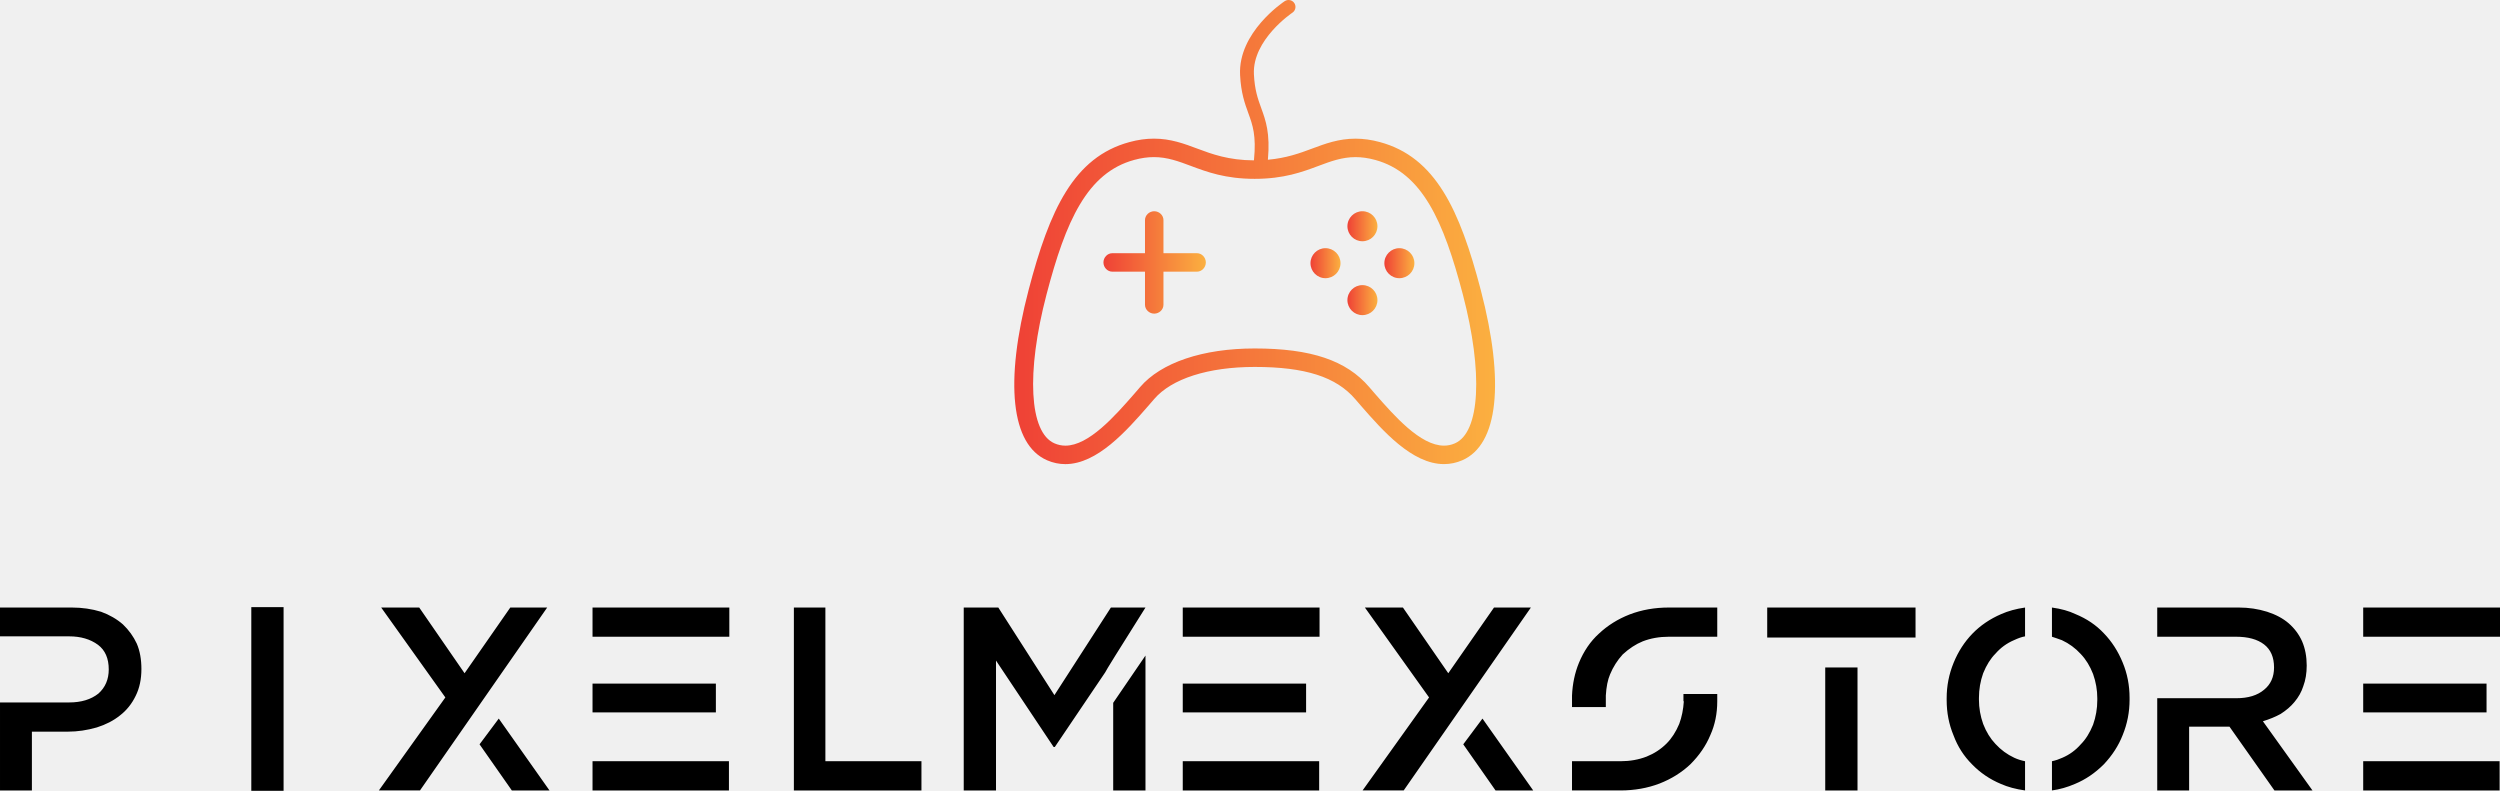
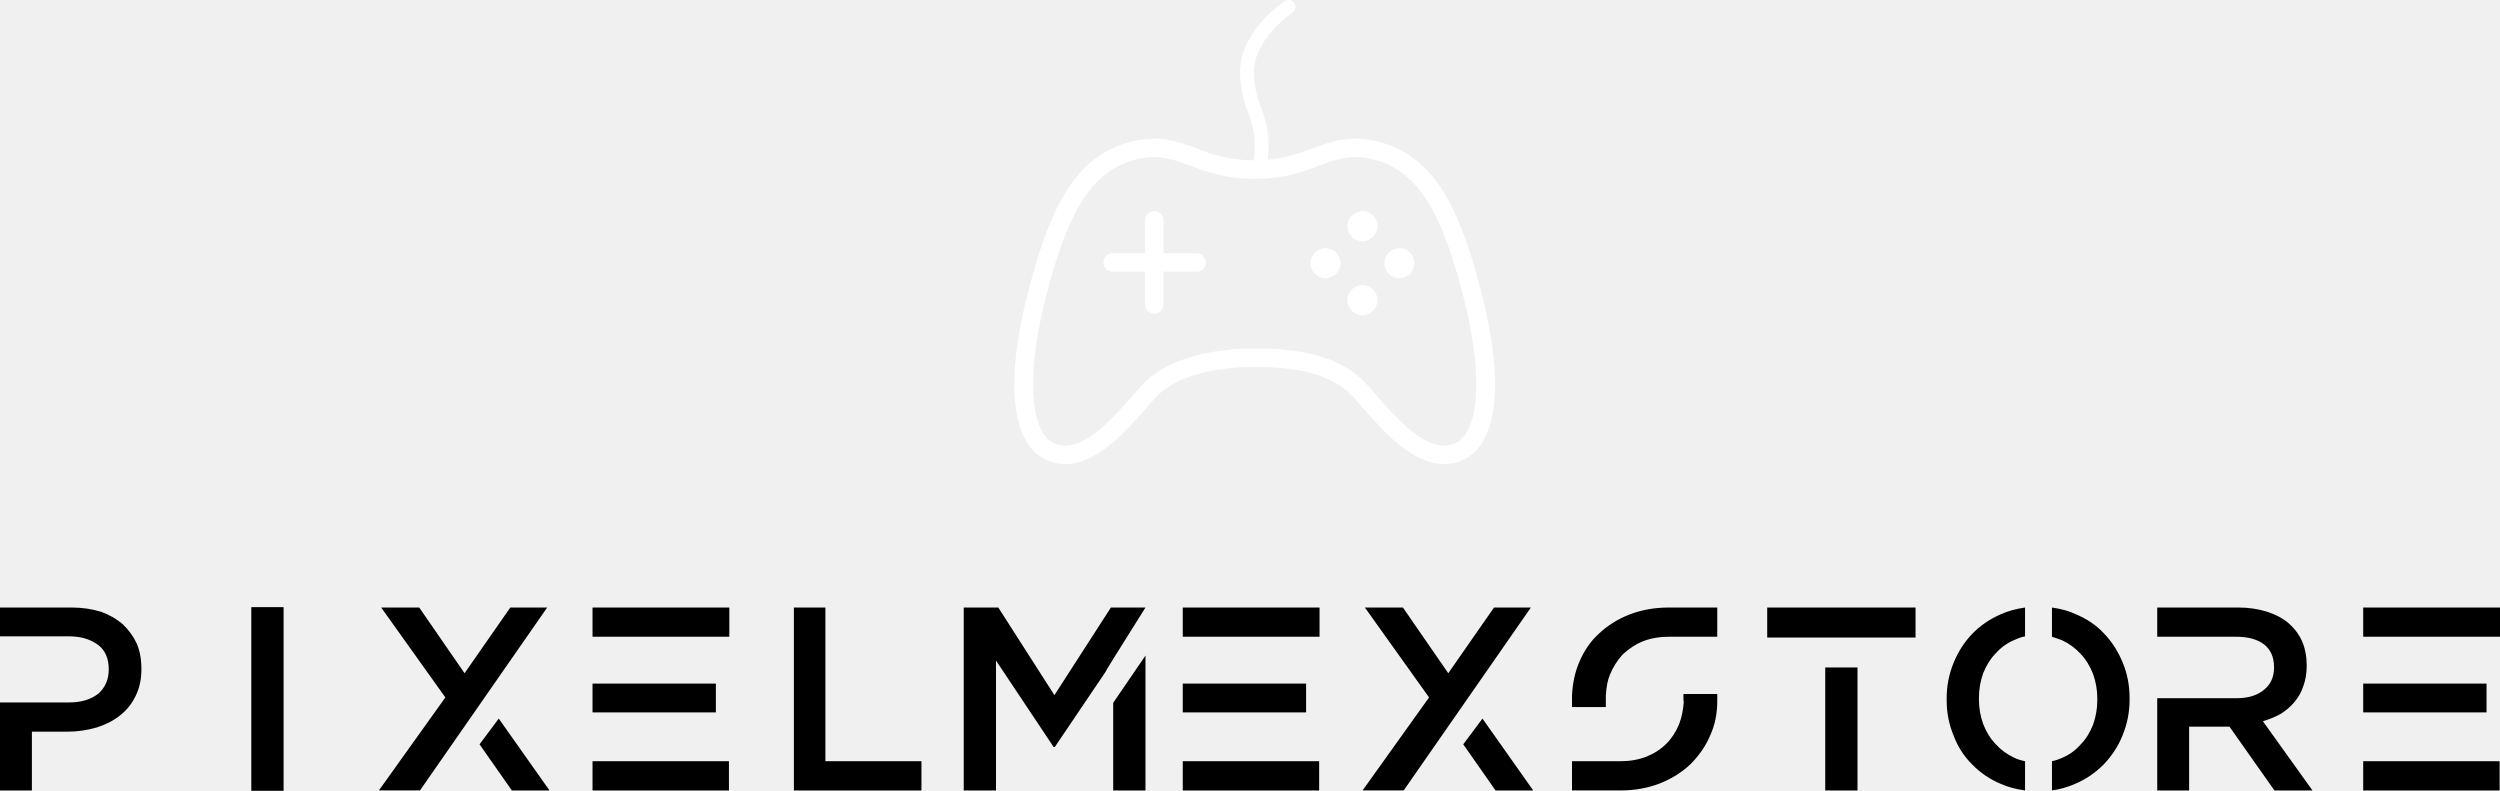
- <svg xmlns="http://www.w3.org/2000/svg" width="396" height="125.266" viewBox="0 0 350 110.715" class="css-1j8o68f" version="1.1" id="svg7">
+ <svg xmlns="http://www.w3.org/2000/svg" xmlns:xlink="http://www.w3.org/1999/xlink" width="396" height="125.266" viewBox="0 0 350 110.715" class="css-1j8o68f" version="1.1" id="svg7">
  <defs id="SvgjsDefs1545">
+     <linearGradient id="swatch18">
+       <stop style="stop-color:#000000;stop-opacity:1;" offset="0" id="stop18" />
+     </linearGradient>
    <linearGradient id="SvgjsLinearGradient1550">
      <stop id="SvgjsStop1551" stop-color="#ef4136" offset="0" />
      <stop id="SvgjsStop1552" stop-color="#fbb040" offset="1" />
    </linearGradient>
+     <linearGradient xlink:href="#swatch18" id="linearGradient18" x1="5.126" y1="19.803" x2="514.407" y2="19.803" gradientUnits="userSpaceOnUse" />
  </defs>
-   <g id="SvgjsG1546" featurekey="symbolFeature-0" transform="matrix(0.7820876,0,0,0.7820876,136.8821,-6.256952)" fill="url(#SvgjsLinearGradient1550)">
-     <g id="g6">
-       <path d="M90.041,59.881c-3.754-14.32-8.081-23.74-18.047-26.447c-1.521-0.412-2.953-0.612-4.38-0.612   c-3.007,0-5.426,0.905-7.773,1.783c-2.157,0.807-4.566,1.692-7.9,1.992c0.432-4.761-0.388-7.032-1.184-9.223   c-0.606-1.669-1.179-3.245-1.318-6.071c-0.305-6.189,6.813-10.98,6.885-11.028c0.57-0.378,0.728-1.146,0.351-1.718   c-0.378-0.571-1.145-0.729-1.718-0.351c-0.341,0.225-8.369,5.609-7.994,13.22c0.157,3.199,0.852,5.108,1.464,6.794   c0.785,2.161,1.463,4.027,1.021,8.45c-0.001,0.013,0.001,0.025,0,0.037c-4.562-0.022-7.535-1.128-10.159-2.11   c-2.333-0.875-4.747-1.779-7.742-1.779c-1.429,0-2.864,0.201-4.385,0.615c-9.975,2.708-14.301,12.127-18.047,26.448   c-4.344,16.587-3.143,27.707,3.295,30.51c1.048,0.459,2.151,0.691,3.278,0.691c5.724,0,10.987-6.018,14.833-10.416l1.046-1.213   c3.135-3.666,9.7-5.768,18.012-5.768c9.039,0,14.593,1.779,18.009,5.774l1.048,1.215c3.841,4.392,9.101,10.404,14.829,10.404   c1.132,0,2.233-0.231,3.274-0.687C93.174,87.588,94.377,76.468,90.041,59.881z M85.414,87.363c-0.629,0.276-1.268,0.41-1.95,0.41   c-4.227,0-8.913-5.356-12.332-9.266l-1.037-1.203c-4.097-4.789-10.424-6.926-20.517-6.926c-9.28,0-16.76,2.523-20.52,6.921   l-1.039,1.203c-3.422,3.913-8.109,9.274-12.333,9.274c-0.667,0-1.326-0.141-1.956-0.416c-4.509-1.962-5.078-12.669-1.417-26.642   c3.445-13.178,7.276-21.805,15.712-24.096c1.238-0.336,2.39-0.499,3.52-0.499c2.397,0,4.437,0.764,6.597,1.574   c2.905,1.086,6.197,2.318,11.436,2.318c5.23,0,8.524-1.232,11.437-2.322c2.153-0.806,4.188-1.568,6.6-1.568   c1.132,0,2.281,0.163,3.514,0.497c8.427,2.29,12.26,10.918,15.713,24.096C90.495,74.692,89.923,85.399,85.414,87.363z" id="path1" />
-       <path d="M24.087,56.632h5.855v5.928c0,0.859,0.757,1.585,1.653,1.585s1.653-0.726,1.653-1.585v-5.928h6   c0.858,0,1.584-0.757,1.584-1.653s-0.726-1.653-1.584-1.653h-6v-5.928c0-0.859-0.757-1.585-1.653-1.585s-1.653,0.726-1.653,1.585   v5.928h-5.855c-0.859,0-1.584,0.757-1.584,1.653S23.229,56.632,24.087,56.632z" id="path2" />
-       <path d="M68.865,45.813c-1.481,0-2.687,1.205-2.687,2.687s1.205,2.687,2.687,2.687c1.48,0,2.686-1.205,2.686-2.687   S70.346,45.813,68.865,45.813z" id="path3" />
-       <path d="M68.865,59.038c-1.481,0-2.687,1.205-2.687,2.687s1.205,2.687,2.687,2.687c1.48,0,2.686-1.205,2.686-2.687   S70.346,59.038,68.865,59.038z" id="path4" />
-       <path d="M62.252,52.426c-1.48,0-2.686,1.205-2.686,2.686c0,1.481,1.205,2.688,2.686,2.688c1.481,0,2.687-1.206,2.687-2.688   C64.938,53.631,63.733,52.426,62.252,52.426z" id="path5" />
-       <path d="M75.478,52.426c-1.481,0-2.687,1.205-2.687,2.686c0,1.481,1.205,2.688,2.687,2.688c1.482,0,2.688-1.206,2.688-2.688   C78.165,53.631,76.96,52.426,75.478,52.426z" id="path6" />
+   <g id="SvgjsG1546" featurekey="symbolFeature-0" transform="matrix(0.7820876,0,0,0.7820876,136.8821,-6.256952)" fill="url(#SvgjsLinearGradient1550)" style="fill:#ffffff;fill-opacity:1;fill-rule:evenodd;opacity:1">
+     <g id="g6" style="fill:#ffffff;fill-opacity:1;fill-rule:evenodd">
+       <path d="M90.041,59.881c-3.754-14.32-8.081-23.74-18.047-26.447c-1.521-0.412-2.953-0.612-4.38-0.612   c-3.007,0-5.426,0.905-7.773,1.783c-2.157,0.807-4.566,1.692-7.9,1.992c0.432-4.761-0.388-7.032-1.184-9.223   c-0.606-1.669-1.179-3.245-1.318-6.071c-0.305-6.189,6.813-10.98,6.885-11.028c0.57-0.378,0.728-1.146,0.351-1.718   c-0.378-0.571-1.145-0.729-1.718-0.351c-0.341,0.225-8.369,5.609-7.994,13.22c0.157,3.199,0.852,5.108,1.464,6.794   c0.785,2.161,1.463,4.027,1.021,8.45c-0.001,0.013,0.001,0.025,0,0.037c-4.562-0.022-7.535-1.128-10.159-2.11   c-2.333-0.875-4.747-1.779-7.742-1.779c-1.429,0-2.864,0.201-4.385,0.615c-9.975,2.708-14.301,12.127-18.047,26.448   c-4.344,16.587-3.143,27.707,3.295,30.51c1.048,0.459,2.151,0.691,3.278,0.691c5.724,0,10.987-6.018,14.833-10.416l1.046-1.213   c3.135-3.666,9.7-5.768,18.012-5.768c9.039,0,14.593,1.779,18.009,5.774l1.048,1.215c3.841,4.392,9.101,10.404,14.829,10.404   c1.132,0,2.233-0.231,3.274-0.687C93.174,87.588,94.377,76.468,90.041,59.881z M85.414,87.363c-0.629,0.276-1.268,0.41-1.95,0.41   c-4.227,0-8.913-5.356-12.332-9.266l-1.037-1.203c-4.097-4.789-10.424-6.926-20.517-6.926c-9.28,0-16.76,2.523-20.52,6.921   l-1.039,1.203c-3.422,3.913-8.109,9.274-12.333,9.274c-0.667,0-1.326-0.141-1.956-0.416c-4.509-1.962-5.078-12.669-1.417-26.642   c3.445-13.178,7.276-21.805,15.712-24.096c1.238-0.336,2.39-0.499,3.52-0.499c2.397,0,4.437,0.764,6.597,1.574   c2.905,1.086,6.197,2.318,11.436,2.318c5.23,0,8.524-1.232,11.437-2.322c2.153-0.806,4.188-1.568,6.6-1.568   c1.132,0,2.281,0.163,3.514,0.497c8.427,2.29,12.26,10.918,15.713,24.096C90.495,74.692,89.923,85.399,85.414,87.363z" id="path1" style="fill:#ffffff;fill-opacity:1;fill-rule:evenodd" />
+       <path d="M24.087,56.632h5.855v5.928c0,0.859,0.757,1.585,1.653,1.585s1.653-0.726,1.653-1.585v-5.928h6   c0.858,0,1.584-0.757,1.584-1.653s-0.726-1.653-1.584-1.653h-6v-5.928c0-0.859-0.757-1.585-1.653-1.585s-1.653,0.726-1.653,1.585   v5.928h-5.855c-0.859,0-1.584,0.757-1.584,1.653S23.229,56.632,24.087,56.632z" id="path2" style="fill:#ffffff;fill-opacity:1;fill-rule:evenodd" />
+       <path d="M68.865,45.813c-1.481,0-2.687,1.205-2.687,2.687s1.205,2.687,2.687,2.687c1.48,0,2.686-1.205,2.686-2.687   S70.346,45.813,68.865,45.813z" id="path3" style="fill:#ffffff;fill-opacity:1;fill-rule:evenodd" />
+       <path d="M68.865,59.038c-1.481,0-2.687,1.205-2.687,2.687s1.205,2.687,2.687,2.687c1.48,0,2.686-1.205,2.686-2.687   S70.346,59.038,68.865,59.038z" id="path4" style="fill:#ffffff;fill-opacity:1;fill-rule:evenodd" />
+       <path d="M62.252,52.426c-1.48,0-2.686,1.205-2.686,2.686c0,1.481,1.205,2.688,2.686,2.688c1.481,0,2.687-1.206,2.687-2.688   C64.938,53.631,63.733,52.426,62.252,52.426z" id="path5" style="fill:#ffffff;fill-opacity:1;fill-rule:evenodd" />
+       <path d="M75.478,52.426c-1.481,0-2.687,1.205-2.687,2.686c0,1.481,1.205,2.688,2.687,2.688c1.482,0,2.688-1.206,2.688-2.688   C78.165,53.631,76.96,52.426,75.478,52.426z" id="path6" style="fill:#ffffff;fill-opacity:1;fill-rule:evenodd" />
    </g>
  </g>
-   <g id="SvgjsG1547" featurekey="nameFeature-0" transform="matrix(0.6885955,0,0,0.6885955,-3.873901,84.08555)" fill="#000000" style="fill:#000000;fill-opacity:1">
-     <path d="M33.438 8.75 c-0.677 -1.458 -1.615 -2.76 -2.813 -3.906 c-1.25 -1.094 -2.734 -1.953 -4.453 -2.578 c-1.875 -0.573 -3.854 -0.859 -5.938 -0.859 l-14.609 0 l0 5.859 l14.063 0 c2.344 0 4.297 0.573 5.859 1.719 c1.458 1.094 2.188 2.76 2.188 5 c0 2.031 -0.703 3.672 -2.109 4.922 c-1.51 1.198 -3.49 1.797 -5.937 1.797 l-14.063 0 l0 17.891 l6.484 0 l0 -11.953 l7.344 0 c1.927 0 3.88 -0.286 5.859 -0.859 c1.823 -0.573 3.385 -1.38 4.688 -2.422 c1.354 -1.042 2.422 -2.37 3.203 -3.984 c0.781 -1.562 1.172 -3.385 1.172 -5.469 c0 -1.979 -0.312 -3.698 -0.938 -5.156 z M63.281 16.875 l0 -15.547 l-6.562 0 l0 37.344 l6.562 0 l0 -21.797 z M96.484 29.375 l3.516 -4.688 l-0.078 -0.156 z M116.875 1.406 l-7.5 0 l-9.297 13.359 l-9.219 -13.359 l-7.734 0 l13.047 18.281 l-13.516 18.906 l8.359 0 z M117.344 38.594 l-10.313 -14.609 l-3.906 5.234 l6.562 9.375 l7.656 0 z M126.094 1.406 l27.813 0 l0 5.938 l-27.813 0 l0 -5.938 z M126.094 32.656 l27.734 0 l0 5.938 l-27.734 0 l0 -5.938 z M126.094 16.875 l25.078 0 l0 5.859 l-25.078 0 l0 -5.859 z M167.031 1.406 l6.406 0 l0 31.25 l19.531 0 l0 5.938 l-25.938 0 l0 -37.188 z M231.953 38.594 l6.562 0 l0 -27.422 l-6.562 9.609 l0 17.813 z M238.516 1.406 l-7.031 0 l-11.484 17.813 l-11.406 -17.813 l-7.031 0 l0 37.188 l6.562 0 l0 -26.406 l11.719 17.578 l0.234 0 l10.234 -15.156 c0.052 -0.208 2.787 -4.609 8.203 -13.203 z M246.094 1.406 l27.813 0 l0 5.938 l-27.813 0 l0 -5.938 z M246.094 32.656 l27.734 0 l0 5.938 l-27.734 0 l0 -5.938 z M246.094 16.875 l25.078 0 l0 5.859 l-25.078 0 l0 -5.859 z M296.484 29.375 l3.516 -4.688 l-0.078 -0.156 z M316.875 1.406 l-7.5 0 l-9.297 13.359 l-9.219 -13.359 l-7.734 0 l13.047 18.281 l-13.516 18.906 l8.359 0 z M317.344 38.594 l-10.313 -14.609 l-3.906 5.234 l6.562 9.375 l7.656 0 z M344.922 1.406 c-2.865 0 -5.521 0.469 -7.969 1.406 c-2.396 0.938 -4.479 2.24 -6.25 3.906 c-1.719 1.562 -3.073 3.542 -4.062 5.938 c-0.833 2.031 -1.302 4.245 -1.406 6.641 l0 2.344 l6.875 0 l0 -2.344 c0.104 -1.771 0.391 -3.203 0.859 -4.297 c0.625 -1.51 1.484 -2.865 2.578 -4.062 c1.302 -1.198 2.656 -2.083 4.062 -2.656 c1.615 -0.625 3.385 -0.938 5.313 -0.938 l9.844 0 l0 -5.938 l-9.844 0 z M347.891 18.984 l0 1.484 l0.078 0 c-0.104 1.667 -0.417 3.203 -0.938 4.609 c-0.677 1.615 -1.536 2.943 -2.578 3.984 c-1.146 1.146 -2.5 2.031 -4.062 2.656 c-1.615 0.625 -3.385 0.938 -5.313 0.938 l-9.844 0 l0 5.938 l9.844 0 c2.865 0 5.521 -0.469 7.969 -1.406 c2.396 -0.938 4.479 -2.24 6.25 -3.906 c1.823 -1.823 3.177 -3.802 4.062 -5.937 c0.938 -2.083 1.406 -4.375 1.406 -6.875 l0 -1.484 l-6.875 0 z M383.281 7.5 l11.797 0 l0 -6.094 l-30.156 0 l0 6.094 l18.359 0 z M376.719 13.594 l6.562 0 l0 25 l-6.562 0 l0 -25 z M417.344 32.656 c-0.781 -0.156 -1.51 -0.391 -2.188 -0.703 c-1.458 -0.677 -2.734 -1.615 -3.828 -2.812 c-1.042 -1.094 -1.875 -2.448 -2.5 -4.062 c-0.573 -1.615 -0.859 -3.255 -0.859 -4.922 l0 -0.156 l0 -0.234 c0 -1.719 0.286 -3.385 0.859 -5 c0.677 -1.667 1.51 -2.995 2.5 -3.984 c1.042 -1.198 2.292 -2.109 3.75 -2.734 c0.885 -0.417 1.641 -0.677 2.266 -0.781 l0 -5.859 c-1.823 0.26 -3.438 0.703 -4.844 1.328 c-2.292 0.99 -4.245 2.318 -5.859 3.984 s-2.891 3.646 -3.828 5.937 s-1.406 4.688 -1.406 7.188 l0 0.156 l0 0.234 c0 2.552 0.469 4.948 1.406 7.188 c0.833 2.24 2.083 4.193 3.75 5.859 c1.667 1.719 3.62 3.047 5.859 3.984 c1.406 0.625 3.047 1.068 4.922 1.328 l0 -5.938 z M438.594 20 l0 -0.234 c0 -2.552 -0.469 -4.948 -1.406 -7.188 c-0.938 -2.292 -2.213 -4.271 -3.828 -5.937 c-1.562 -1.667 -3.49 -2.969 -5.781 -3.906 c-1.302 -0.625 -2.891 -1.068 -4.766 -1.328 l0 5.938 l0.938 0.312 c0.469 0.156 0.833 0.286 1.094 0.391 c1.458 0.677 2.734 1.615 3.828 2.812 c1.042 1.094 1.875 2.448 2.5 4.062 c0.573 1.615 0.859 3.255 0.859 4.922 l0 0.156 l0 0.234 c0 1.719 -0.286 3.385 -0.859 5 c-0.677 1.667 -1.51 2.995 -2.5 3.984 c-1.042 1.198 -2.292 2.109 -3.75 2.734 c-0.677 0.312 -1.38 0.547 -2.109 0.703 l0 5.938 c1.562 -0.208 3.125 -0.651 4.688 -1.328 c2.135 -0.885 4.088 -2.213 5.859 -3.984 c1.719 -1.823 2.995 -3.802 3.828 -5.937 c0.938 -2.292 1.406 -4.688 1.406 -7.188 l0 -0.156 z M475.781 38.594 l-10.078 -14.063 c1.354 -0.417 2.552 -0.911 3.594 -1.484 c1.146 -0.729 2.083 -1.536 2.812 -2.422 c0.833 -0.99 1.432 -2.057 1.797 -3.203 c0.469 -1.25 0.703 -2.656 0.703 -4.219 c0 -1.823 -0.312 -3.463 -0.938 -4.922 c-0.625 -1.406 -1.536 -2.63 -2.734 -3.672 c-1.146 -0.99 -2.604 -1.771 -4.375 -2.344 c-1.823 -0.573 -3.75 -0.859 -5.781 -0.859 l-16.563 0 l0 5.938 l16.016 0 c2.448 0 4.349 0.521 5.703 1.562 s2.031 2.604 2.031 4.688 c0 1.927 -0.677 3.438 -2.031 4.531 c-1.354 1.146 -3.229 1.719 -5.625 1.719 l-16.094 0 l0 18.75 l6.484 0 l0 -12.969 l8.203 0 l9.141 12.969 l7.734 0 l0 0 z M486.094 1.406 l27.813 0 l0 5.938 l-27.813 0 l0 -5.938 z M486.094 32.656 l27.734 0 l0 5.938 l-27.734 0 l0 -5.938 z M486.094 16.875 l25.078 0 l0 5.859 l-25.078 0 l0 -5.859 z" id="path7" style="fill:#000000;fill-opacity:1" />
+   <g id="SvgjsG1547" featurekey="nameFeature-0" transform="matrix(0.6885955,0,0,0.6885955,-3.873901,84.08555)" fill="#000000" style="fill:#000000;fill-opacity:1;stroke-width:1;stroke-dasharray:none;paint-order:normal;stroke:url(#linearGradient18);stroke-opacity:1">
+     <path d="M33.438 8.75 c-0.677 -1.458 -1.615 -2.76 -2.813 -3.906 c-1.25 -1.094 -2.734 -1.953 -4.453 -2.578 c-1.875 -0.573 -3.854 -0.859 -5.938 -0.859 l-14.609 0 l0 5.859 l14.063 0 c2.344 0 4.297 0.573 5.859 1.719 c1.458 1.094 2.188 2.76 2.188 5 c0 2.031 -0.703 3.672 -2.109 4.922 c-1.51 1.198 -3.49 1.797 -5.937 1.797 l-14.063 0 l0 17.891 l6.484 0 l0 -11.953 l7.344 0 c1.927 0 3.88 -0.286 5.859 -0.859 c1.823 -0.573 3.385 -1.38 4.688 -2.422 c1.354 -1.042 2.422 -2.37 3.203 -3.984 c0.781 -1.562 1.172 -3.385 1.172 -5.469 c0 -1.979 -0.312 -3.698 -0.938 -5.156 z M63.281 16.875 l0 -15.547 l-6.562 0 l0 37.344 l6.562 0 l0 -21.797 z M96.484 29.375 l3.516 -4.688 l-0.078 -0.156 z M116.875 1.406 l-7.5 0 l-9.297 13.359 l-9.219 -13.359 l-7.734 0 l13.047 18.281 l-13.516 18.906 l8.359 0 z M117.344 38.594 l-10.313 -14.609 l-3.906 5.234 l6.562 9.375 l7.656 0 z M126.094 1.406 l27.813 0 l0 5.938 l-27.813 0 l0 -5.938 z M126.094 32.656 l27.734 0 l0 5.938 l-27.734 0 l0 -5.938 z M126.094 16.875 l25.078 0 l0 5.859 l-25.078 0 l0 -5.859 z M167.031 1.406 l6.406 0 l0 31.25 l19.531 0 l0 5.938 l-25.938 0 l0 -37.188 z M231.953 38.594 l6.562 0 l0 -27.422 l-6.562 9.609 l0 17.813 z M238.516 1.406 l-7.031 0 l-11.484 17.813 l-11.406 -17.813 l-7.031 0 l0 37.188 l6.562 0 l0 -26.406 l11.719 17.578 l0.234 0 l10.234 -15.156 c0.052 -0.208 2.787 -4.609 8.203 -13.203 z M246.094 1.406 l27.813 0 l0 5.938 l-27.813 0 l0 -5.938 z M246.094 32.656 l27.734 0 l0 5.938 l-27.734 0 l0 -5.938 z M246.094 16.875 l25.078 0 l0 5.859 l-25.078 0 l0 -5.859 z M296.484 29.375 l3.516 -4.688 l-0.078 -0.156 z M316.875 1.406 l-7.5 0 l-9.297 13.359 l-9.219 -13.359 l-7.734 0 l13.047 18.281 l-13.516 18.906 l8.359 0 z M317.344 38.594 l-10.313 -14.609 l-3.906 5.234 l6.562 9.375 l7.656 0 z M344.922 1.406 c-2.865 0 -5.521 0.469 -7.969 1.406 c-2.396 0.938 -4.479 2.24 -6.25 3.906 c-1.719 1.562 -3.073 3.542 -4.062 5.938 c-0.833 2.031 -1.302 4.245 -1.406 6.641 l0 2.344 l6.875 0 l0 -2.344 c0.104 -1.771 0.391 -3.203 0.859 -4.297 c0.625 -1.51 1.484 -2.865 2.578 -4.062 c1.302 -1.198 2.656 -2.083 4.062 -2.656 c1.615 -0.625 3.385 -0.938 5.313 -0.938 l9.844 0 l0 -5.938 l-9.844 0 z M347.891 18.984 l0 1.484 l0.078 0 c-0.104 1.667 -0.417 3.203 -0.938 4.609 c-0.677 1.615 -1.536 2.943 -2.578 3.984 c-1.146 1.146 -2.5 2.031 -4.062 2.656 c-1.615 0.625 -3.385 0.938 -5.313 0.938 l-9.844 0 l0 5.938 l9.844 0 c2.865 0 5.521 -0.469 7.969 -1.406 c2.396 -0.938 4.479 -2.24 6.25 -3.906 c1.823 -1.823 3.177 -3.802 4.062 -5.937 c0.938 -2.083 1.406 -4.375 1.406 -6.875 l0 -1.484 l-6.875 0 z M383.281 7.5 l11.797 0 l0 -6.094 l-30.156 0 l0 6.094 l18.359 0 z M376.719 13.594 l6.562 0 l0 25 l-6.562 0 l0 -25 z M417.344 32.656 c-0.781 -0.156 -1.51 -0.391 -2.188 -0.703 c-1.458 -0.677 -2.734 -1.615 -3.828 -2.812 c-1.042 -1.094 -1.875 -2.448 -2.5 -4.062 c-0.573 -1.615 -0.859 -3.255 -0.859 -4.922 l0 -0.156 l0 -0.234 c0 -1.719 0.286 -3.385 0.859 -5 c0.677 -1.667 1.51 -2.995 2.5 -3.984 c1.042 -1.198 2.292 -2.109 3.75 -2.734 c0.885 -0.417 1.641 -0.677 2.266 -0.781 l0 -5.859 c-1.823 0.26 -3.438 0.703 -4.844 1.328 c-2.292 0.99 -4.245 2.318 -5.859 3.984 s-2.891 3.646 -3.828 5.937 s-1.406 4.688 -1.406 7.188 l0 0.156 l0 0.234 c0 2.552 0.469 4.948 1.406 7.188 c0.833 2.24 2.083 4.193 3.75 5.859 c1.667 1.719 3.62 3.047 5.859 3.984 c1.406 0.625 3.047 1.068 4.922 1.328 l0 -5.938 z M438.594 20 l0 -0.234 c0 -2.552 -0.469 -4.948 -1.406 -7.188 c-0.938 -2.292 -2.213 -4.271 -3.828 -5.937 c-1.562 -1.667 -3.49 -2.969 -5.781 -3.906 c-1.302 -0.625 -2.891 -1.068 -4.766 -1.328 l0 5.938 l0.938 0.312 c0.469 0.156 0.833 0.286 1.094 0.391 c1.458 0.677 2.734 1.615 3.828 2.812 c1.042 1.094 1.875 2.448 2.5 4.062 c0.573 1.615 0.859 3.255 0.859 4.922 l0 0.156 l0 0.234 c0 1.719 -0.286 3.385 -0.859 5 c-0.677 1.667 -1.51 2.995 -2.5 3.984 c-1.042 1.198 -2.292 2.109 -3.75 2.734 c-0.677 0.312 -1.38 0.547 -2.109 0.703 l0 5.938 c1.562 -0.208 3.125 -0.651 4.688 -1.328 c2.135 -0.885 4.088 -2.213 5.859 -3.984 c1.719 -1.823 2.995 -3.802 3.828 -5.937 c0.938 -2.292 1.406 -4.688 1.406 -7.188 l0 -0.156 z M475.781 38.594 l-10.078 -14.063 c1.354 -0.417 2.552 -0.911 3.594 -1.484 c1.146 -0.729 2.083 -1.536 2.812 -2.422 c0.833 -0.99 1.432 -2.057 1.797 -3.203 c0.469 -1.25 0.703 -2.656 0.703 -4.219 c0 -1.823 -0.312 -3.463 -0.938 -4.922 c-0.625 -1.406 -1.536 -2.63 -2.734 -3.672 c-1.146 -0.99 -2.604 -1.771 -4.375 -2.344 c-1.823 -0.573 -3.75 -0.859 -5.781 -0.859 l-16.563 0 l0 5.938 l16.016 0 c2.448 0 4.349 0.521 5.703 1.562 s2.031 2.604 2.031 4.688 c0 1.927 -0.677 3.438 -2.031 4.531 c-1.354 1.146 -3.229 1.719 -5.625 1.719 l-16.094 0 l0 18.75 l6.484 0 l0 -12.969 l8.203 0 l9.141 12.969 l7.734 0 l0 0 z M486.094 1.406 l27.813 0 l0 5.938 l-27.813 0 l0 -5.938 z M486.094 32.656 l27.734 0 l0 5.938 l-27.734 0 l0 -5.938 z M486.094 16.875 l25.078 0 l0 5.859 l-25.078 0 l0 -5.859 z" id="path7" style="fill:#000000;fill-opacity:1;stroke-width:1;stroke-dasharray:none;paint-order:normal;stroke:none;stroke-opacity:1" />
  </g>
</svg>
